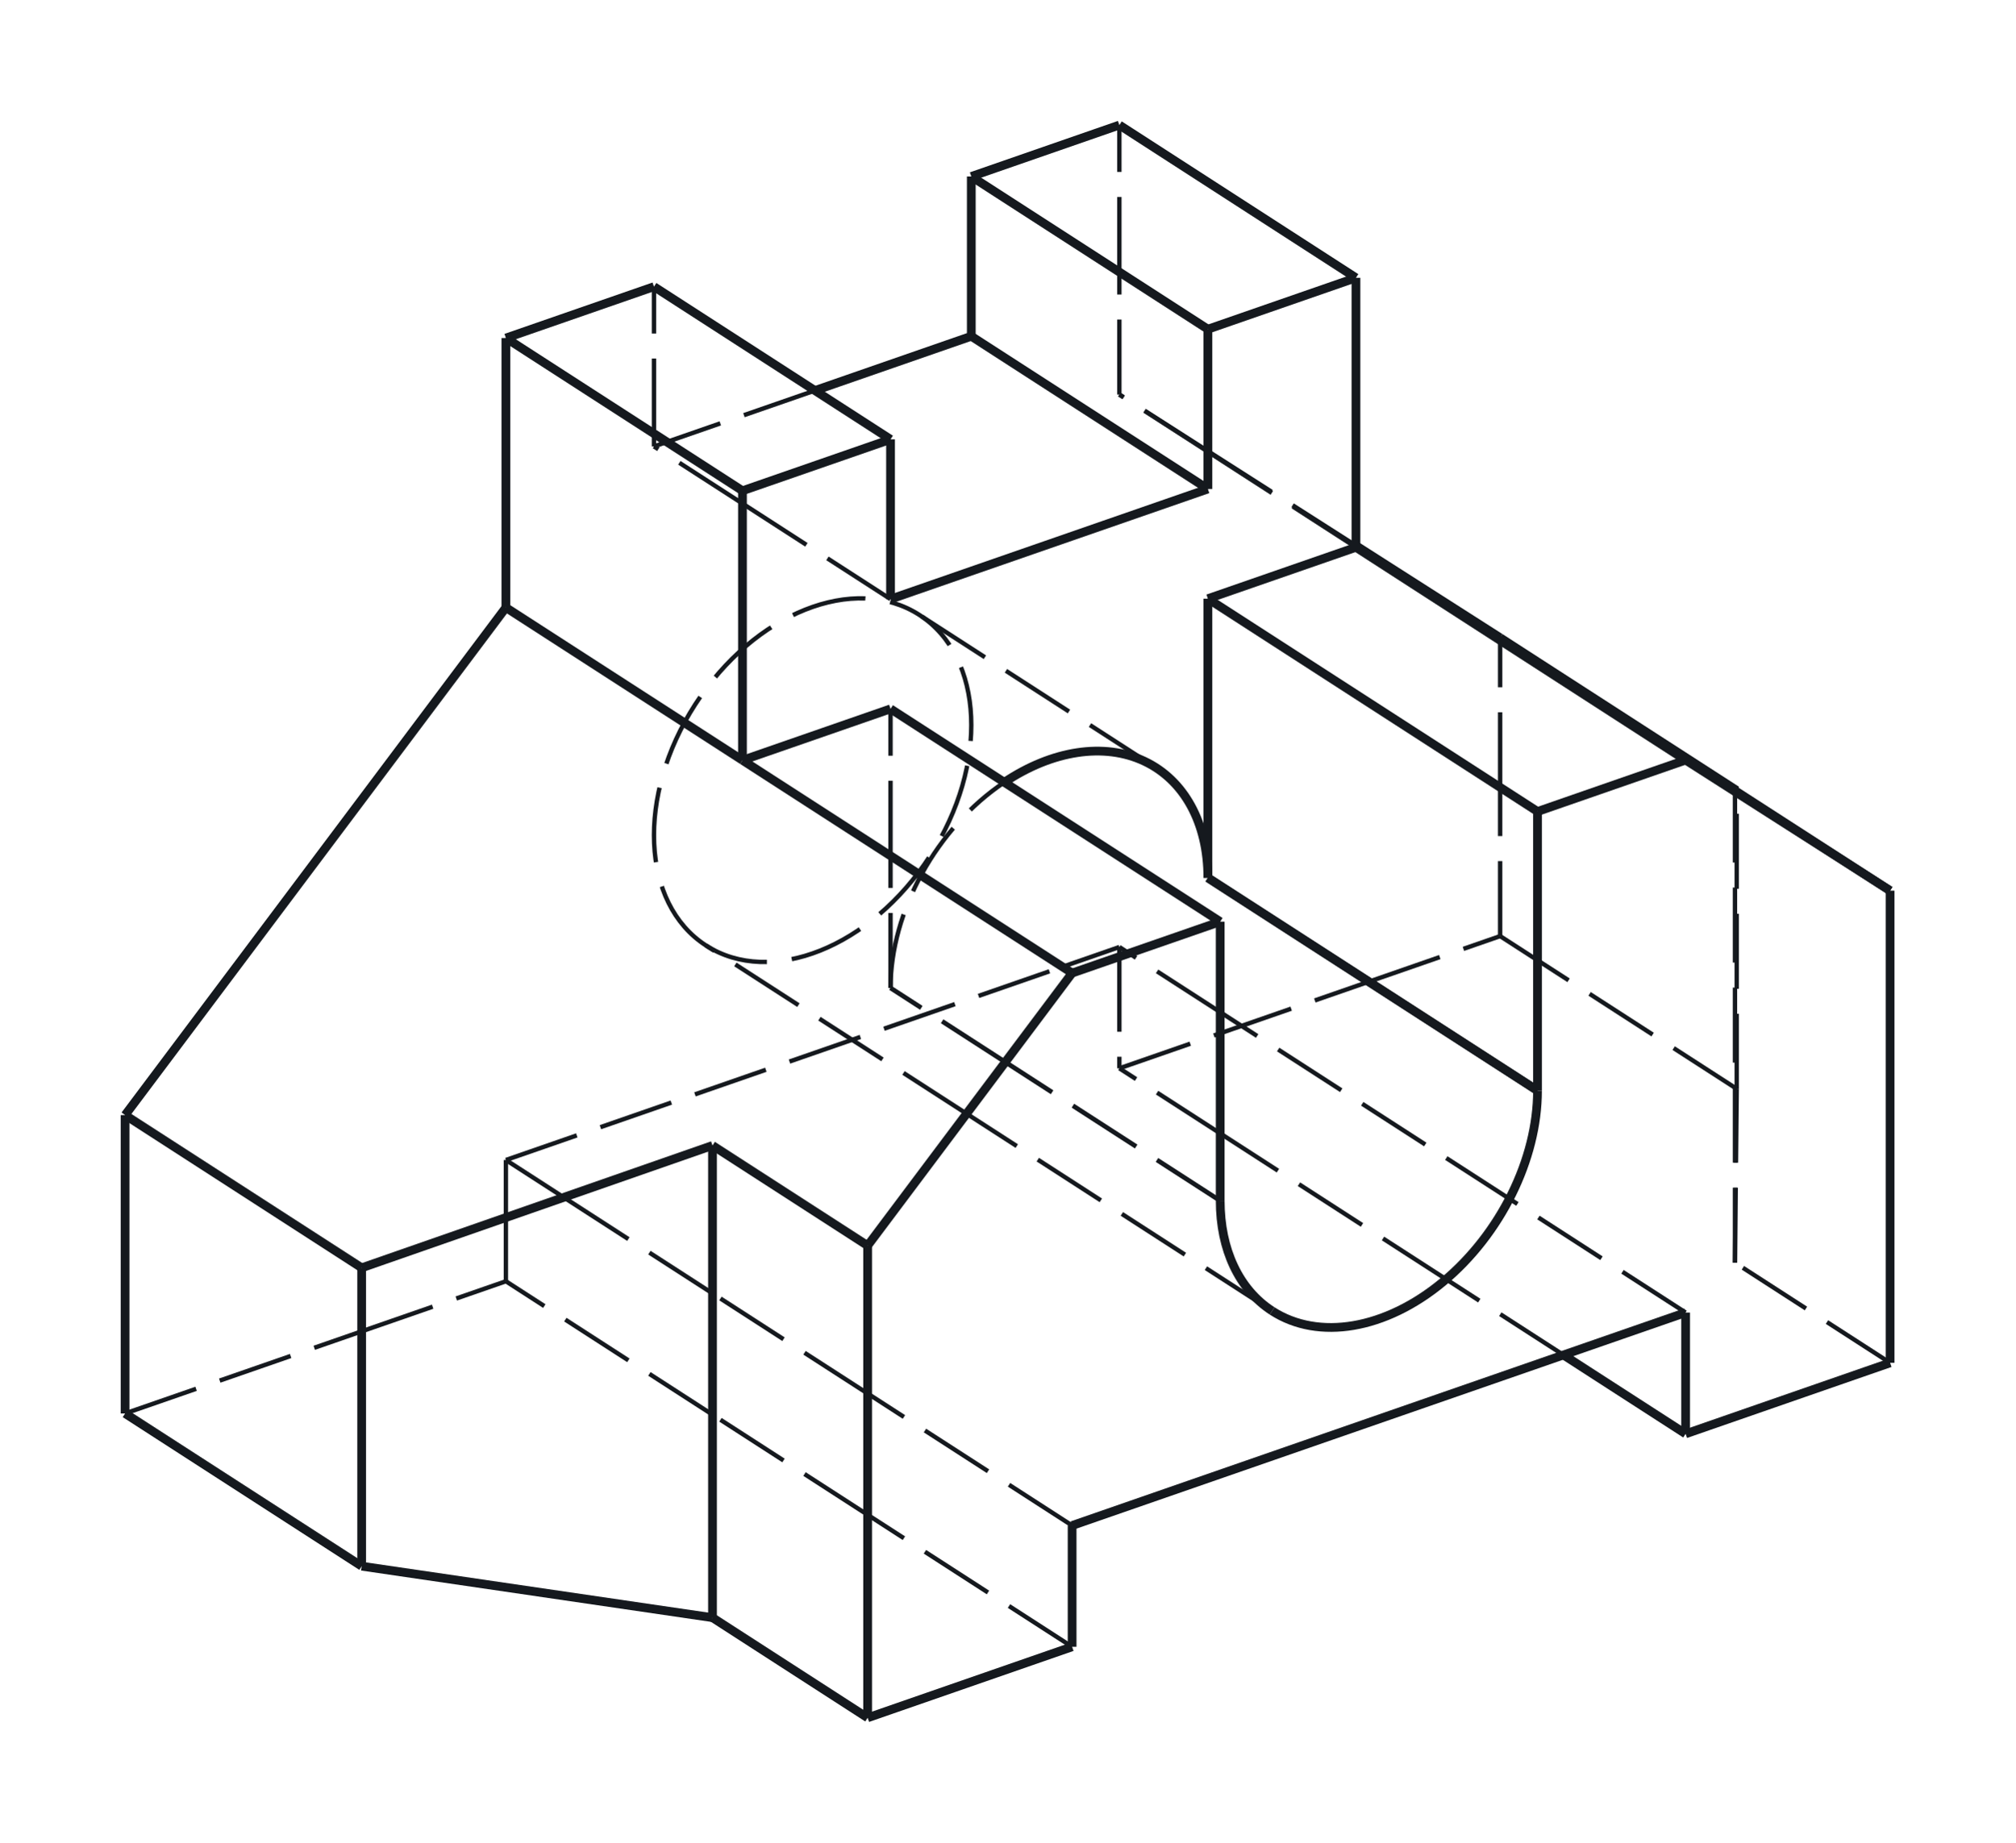
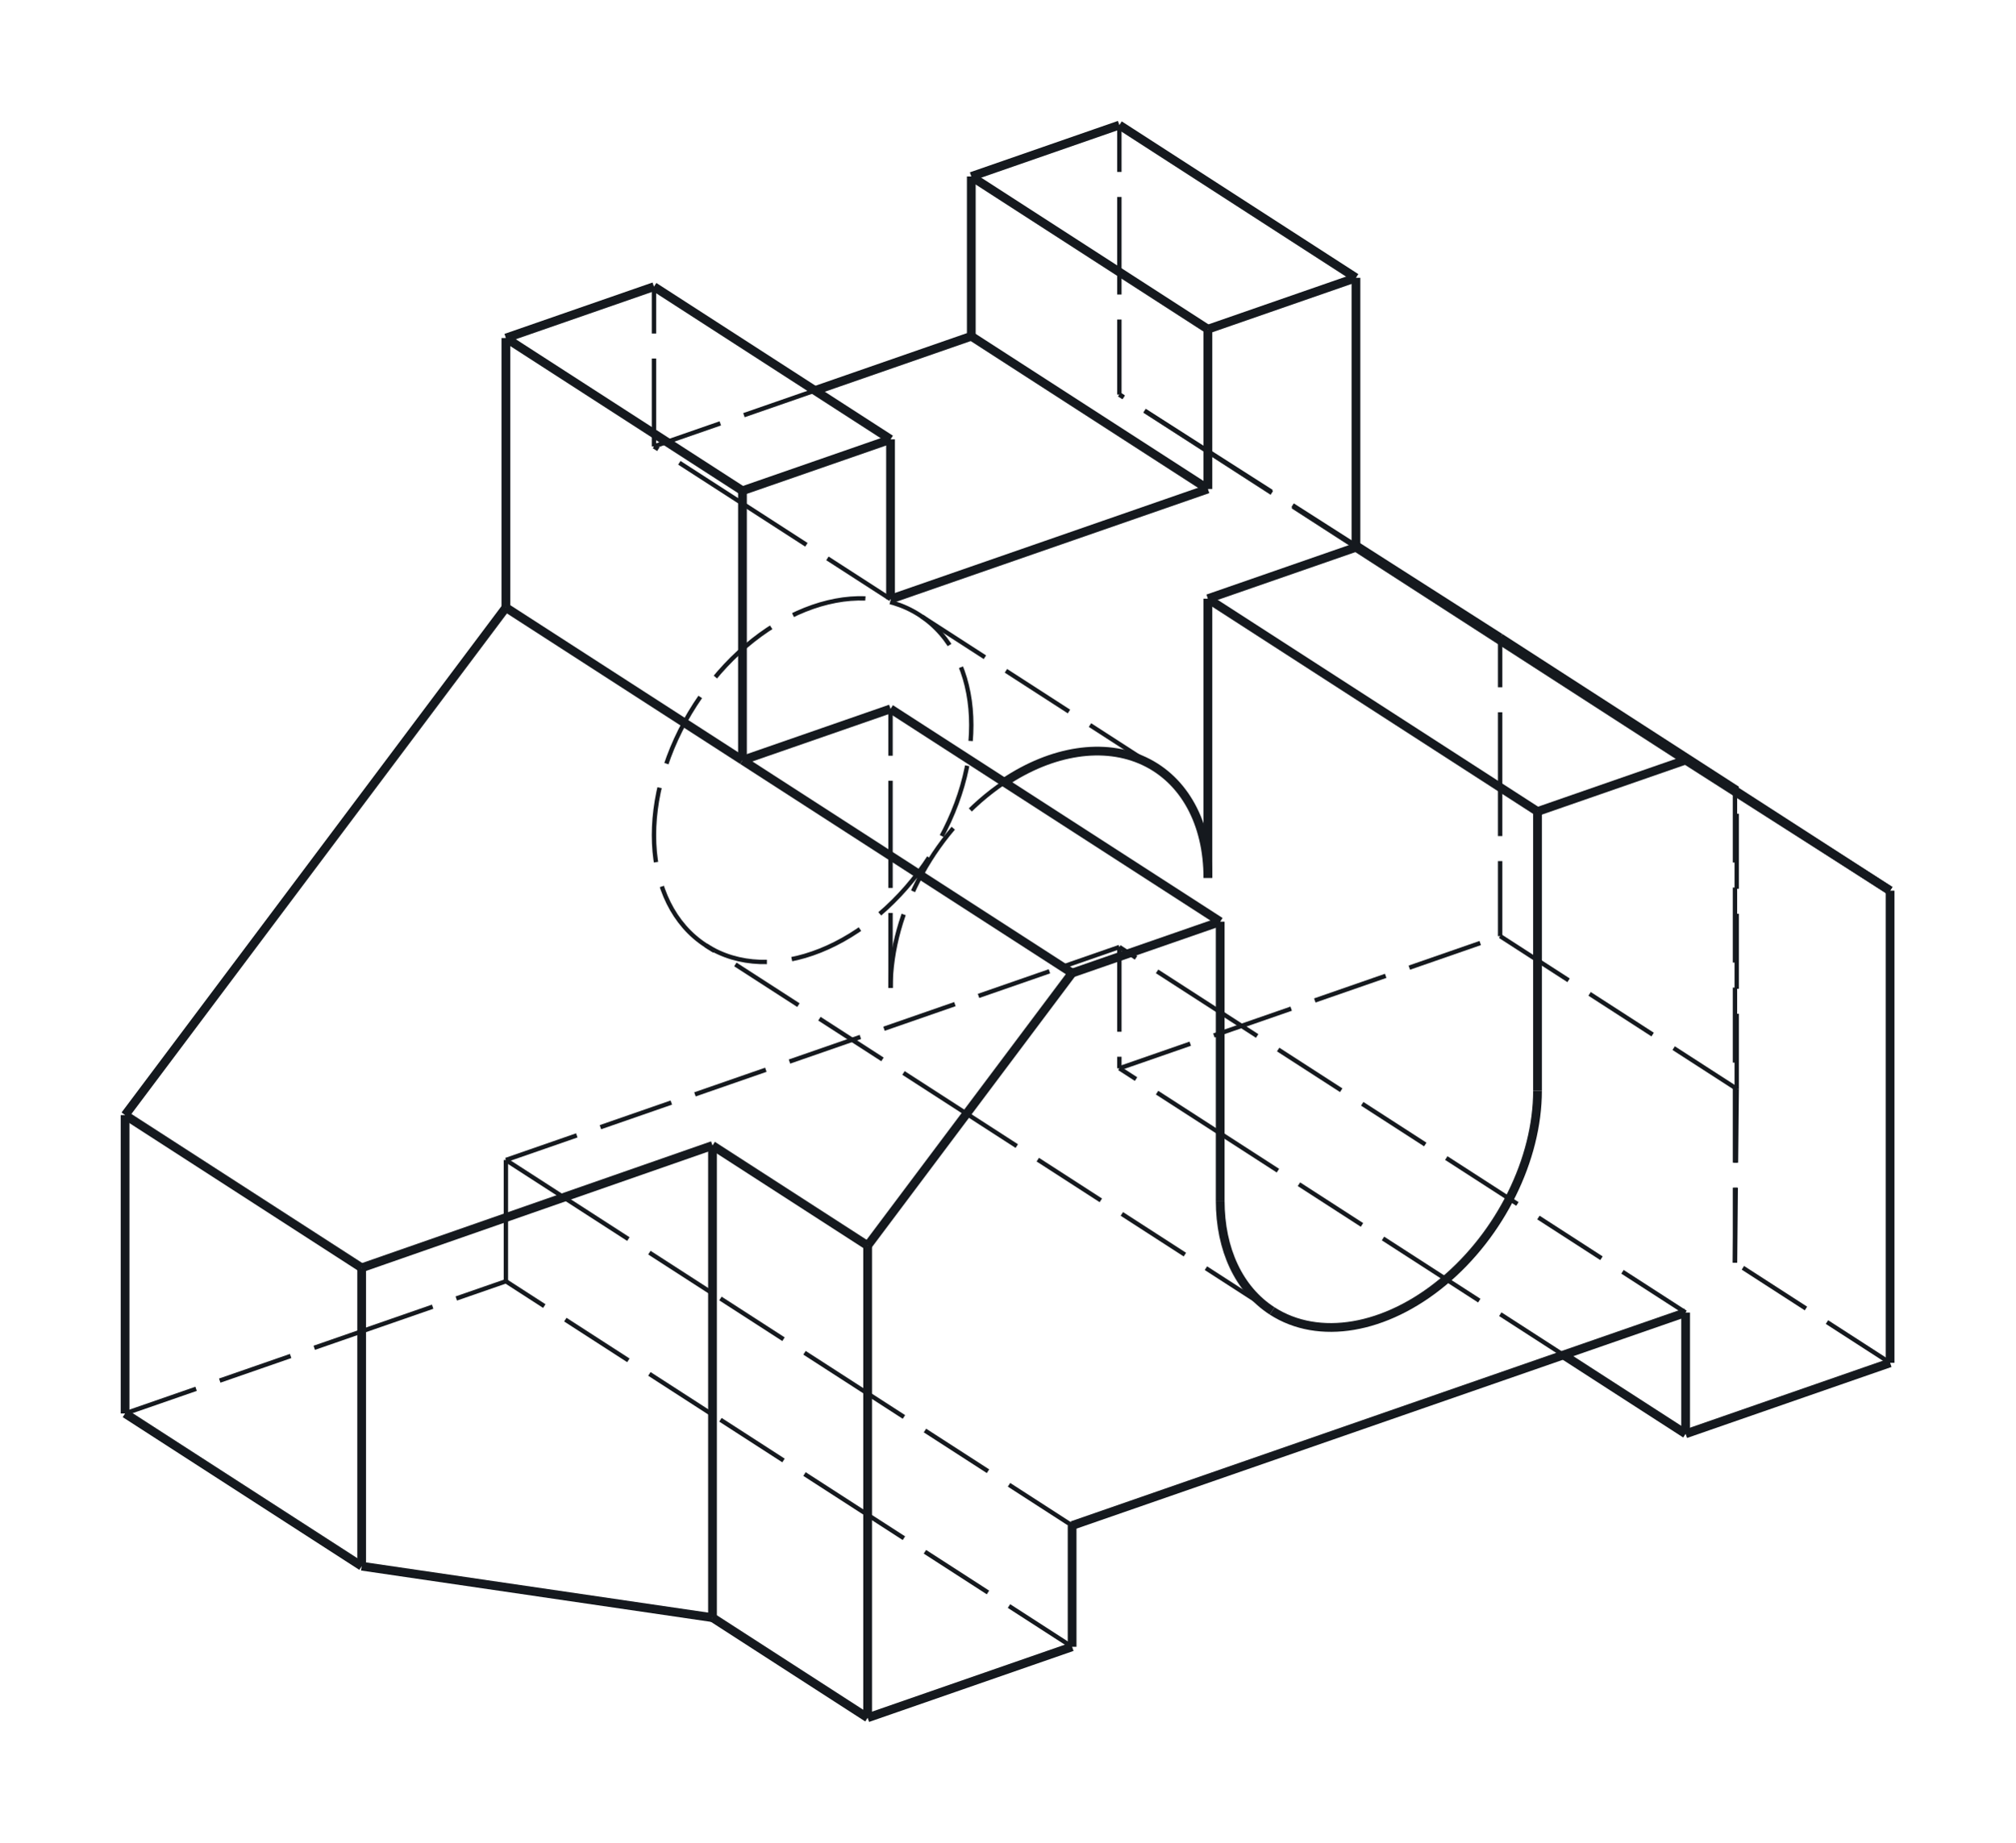
<svg xmlns="http://www.w3.org/2000/svg" width="80.554mm" height="73.685mm" viewBox="-27.635 -71.132 80.554 73.685" fill="none" stroke="#15191e">
  <g class="hidden" stroke-width="0.175" stroke-dasharray="3 1">
    <path d="M 15.218 -5.288 L 7.05 -10.562" />
    <path d="M 7.044 -10.566 L 0.849 -14.566" />
    <path d="M 0.843 -14.57 L -7.413 -19.901" />
    <path d="M -22.631 -14.617 L -13.181 -17.898" />
    <path d="M -13.175 -17.9 L -7.413 -19.901" />
    <path d="M 15.219 -10.136 L 7.05 -15.411" />
    <path d="M 7.044 -15.415 L 0.849 -19.415" />
    <path d="M 0.843 -19.419 L -5.097 -23.254" />
    <path d="M -5.103 -23.258 L -7.413 -24.75" />
    <path d="M -7.413 -19.901 L -7.413 -22.446" />
    <path d="M -7.413 -22.453 L -7.413 -24.75" />
    <path d="M -7.413 -24.75 L 14.83 -32.474" />
    <path d="M 14.837 -32.476 L 17.11 -33.266" />
    <path d="M 17.11 -33.266 L 17.11 -32.884" />
    <path d="M 17.11 -32.878 L 17.11 -28.416" />
    <path d="M 17.11 -28.416 L 21.138 -29.815" />
-     <path d="M 21.144 -29.817 L 27.078 -31.878" />
-     <path d="M 27.085 -31.88 L 32.331 -33.702" />
+     <path d="M 21.144 -29.817 L 32.331 -33.702" />
    <path d="M -1.494 -53.283 L -1.494 -53.79" />
    <path d="M -1.494 -53.797 L -1.494 -59.668" />
    <path d="M 32.331 -33.702 L 32.331 -39.646" />
    <path d="M 32.331 -39.653 L 32.331 -45.524" />
    <path d="M 32.331 -45.531 L 32.331 -45.629" />
    <path d="M 4.936 -55.516 L -0.976 -53.463" />
    <path d="M -0.983 -53.46 L -1.494 -53.283" />
    <path d="M 26.564 -49.317 L 20.651 -53.094" />
    <path d="M 20.645 -53.098 L 17.11 -55.356" />
    <path d="M 17.11 -55.356 L 17.11 -60.25" />
    <path d="M 17.11 -60.257 L 17.11 -66.128" />
    <path d="M 7.963 -31.629 L 7.963 -36.908" />
    <path d="M 7.963 -36.915 L 7.963 -42.786" />
-     <path d="M 21.138 -23.122 L 12.554 -28.664" />
-     <path d="M 12.549 -28.667 L 7.963 -31.629" />
-     <path d="M 21.138 -23.122 L 12.554 -28.664" />
-     <path d="M 12.549 -28.667 L 7.963 -31.629" />
    <path d="M 26.564 -49.252 L 20.651 -53.07" />
    <path d="M 20.645 -53.074 L 17.11 -55.356" />
    <path d="M 47.916 -16.642 L 41.718 -20.644" />
    <path d="M 41.718 -20.644 L 41.718 -39.477" />
    <path d="M 41.718 -39.484 L 41.718 -39.519" />
    <path d="M 41.718 -20.644 L 41.788 -27.596" />
    <path d="M 41.788 -27.596 L 33.828 -32.735" />
    <path d="M 33.822 -32.739 L 32.331 -33.702" />
    <path d="M 34.858 -16.957 L 30.174 -19.981" />
    <path d="M 30.169 -19.984 L 21.144 -25.812" />
    <path d="M 21.138 -25.816 L 17.11 -28.416" />
    <path d="M 39.742 -18.652 L 32.704 -23.197" />
    <path d="M 32.699 -23.2 L 21.144 -30.661" />
    <path d="M 21.138 -30.665 L 17.501 -33.013" />
    <path d="M 17.494 -33.017 L 17.11 -33.266" />
    <path d="M 7.96 -47.179 L 2.047 -50.997" />
    <path d="M 2.041 -51.001 L -1.494 -53.283" />
    <path d="M 41.788 -27.596 L 41.788 -39.431" />
    <path d="M 41.788 -39.439 L 41.788 -39.474" />
    <path d="M 18.456 -40.513 L 9.115 -46.545" />
    <path d="M 23.09 -18.797 L 11.006 -26.6" />
    <path d="M 11.001 -26.603 L 0.582 -33.33" />
    <path d="M 7.963 -31.629 A 7.865 5.586 122.85 0 1 12.511 -39.852" />
    <path d="M 0.582 -33.33 A 7.865 5.586 122.85 0 1 9.115 -46.545 A 7.865 5.586 122.85 0 1 0.582 -33.33" />
  </g>
  <g class="visible" stroke-width="0.35">
    <path d="M -13.178 -8.509 L 0.846 -6.451" />
    <path d="M 0.846 -6.451 L 7.047 -2.447" />
    <path d="M 7.047 -2.447 L 15.221 -5.286" />
    <path d="M -13.178 -8.509 L -22.635 -14.615" />
    <path d="M 0.846 -6.451 L 0.846 -25.33" />
    <path d="M 0.846 -25.33 L -13.178 -20.439" />
    <path d="M -13.178 -8.509 L -13.178 -20.439" />
    <path d="M 7.047 -2.447 L 7.047 -21.326" />
    <path d="M 7.047 -21.326 L 0.846 -25.33" />
    <path d="M 15.221 -32.225 L 7.047 -21.326" />
    <path d="M 21.141 -34.28 L 15.221 -32.225" />
    <path d="M 21.141 -23.12 L 21.141 -34.28" />
-     <path d="M 21.141 -23.12 L 21.141 -23.12" />
-     <path d="M 33.825 -27.524 L 33.825 -27.524" />
    <path d="M 33.825 -27.524 L 33.825 -38.685" />
    <path d="M 39.745 -40.741 L 33.825 -38.685" />
    <path d="M 47.919 -35.519 L 39.745 -40.741" />
    <path d="M 47.919 -16.64 L 47.919 -35.519" />
    <path d="M 39.745 -13.801 L 47.919 -16.64" />
    <path d="M 39.745 -18.65 L 39.745 -13.801" />
    <path d="M 15.221 -10.135 L 39.745 -18.65" />
    <path d="M 15.221 -5.286 L 15.221 -10.135" />
    <path d="M -22.635 -26.546 L -22.635 -14.615" />
    <path d="M -7.413 -46.84 L -22.635 -26.546" />
    <path d="M -7.413 -57.616 L -7.413 -46.84" />
    <path d="M -1.494 -59.671 L -7.413 -57.616" />
    <path d="M 11.191 -57.688 L 4.94 -55.517" />
    <path d="M 32.331 -45.632 L 26.567 -49.315" />
    <path d="M 11.191 -64.076 L 11.191 -57.688" />
    <path d="M 17.11 -66.132 L 11.191 -64.076" />
    <path d="M -13.178 -20.439 L -22.635 -26.546" />
    <path d="M 15.221 -32.225 L 2.044 -40.734" />
    <path d="M 2.044 -40.734 L -7.413 -46.84" />
    <path d="M 2.044 -40.734 L 7.963 -42.789" />
    <path d="M 21.141 -34.28 L 7.963 -42.789" />
-     <path d="M 21.141 -23.12 L 21.141 -23.12" />
-     <path d="M 33.825 -27.524 L 20.648 -36.033" />
-     <path d="M 20.648 -36.033 L 20.648 -36.033" />
-     <path d="M 33.825 -27.524 L 20.648 -36.033" />
    <path d="M 33.825 -38.685 L 20.648 -47.194" />
    <path d="M 20.648 -36.033 L 20.648 -47.194" />
    <path d="M 20.648 -47.194 L 26.567 -49.249" />
    <path d="M 39.745 -40.741 L 26.567 -49.249" />
    <path d="M 41.788 -39.526 L 41.718 -39.523" />
    <path d="M 41.718 -39.523 L 47.919 -35.519" />
    <path d="M 41.788 -39.526 L 32.331 -45.632" />
    <path d="M 39.745 -13.801 L 34.861 -16.954" />
    <path d="M 2.044 -51.51 L 2.044 -40.734" />
    <path d="M 2.044 -51.51 L -7.413 -57.616" />
    <path d="M 7.963 -53.565 L 2.044 -51.51" />
    <path d="M 7.963 -53.565 L -1.494 -59.671" />
    <path d="M 7.963 -47.177 L 7.963 -53.565" />
    <path d="M 41.788 -39.477 L 41.788 -39.526" />
    <path d="M 20.648 -51.581 L 7.963 -47.177" />
    <path d="M 20.648 -51.581 L 11.191 -57.688" />
    <path d="M 20.648 -57.97 L 20.648 -51.581" />
    <path d="M 20.648 -57.97 L 11.191 -64.076" />
    <path d="M 26.567 -49.249 L 26.567 -60.025" />
    <path d="M 26.567 -60.025 L 17.11 -66.132" />
    <path d="M 26.567 -60.025 L 20.648 -57.97" />
    <path d="M 23.217 -18.715 A 7.865 5.586 122.85 0 1 21.141 -23.12" />
    <path d="M 33.825 -27.524 A 7.865 5.586 122.85 0 1 23.217 -18.715" />
    <path d="M 12.511 -39.852 A 7.865 5.586 122.85 0 1 20.648 -36.033" />
  </g>
</svg>
